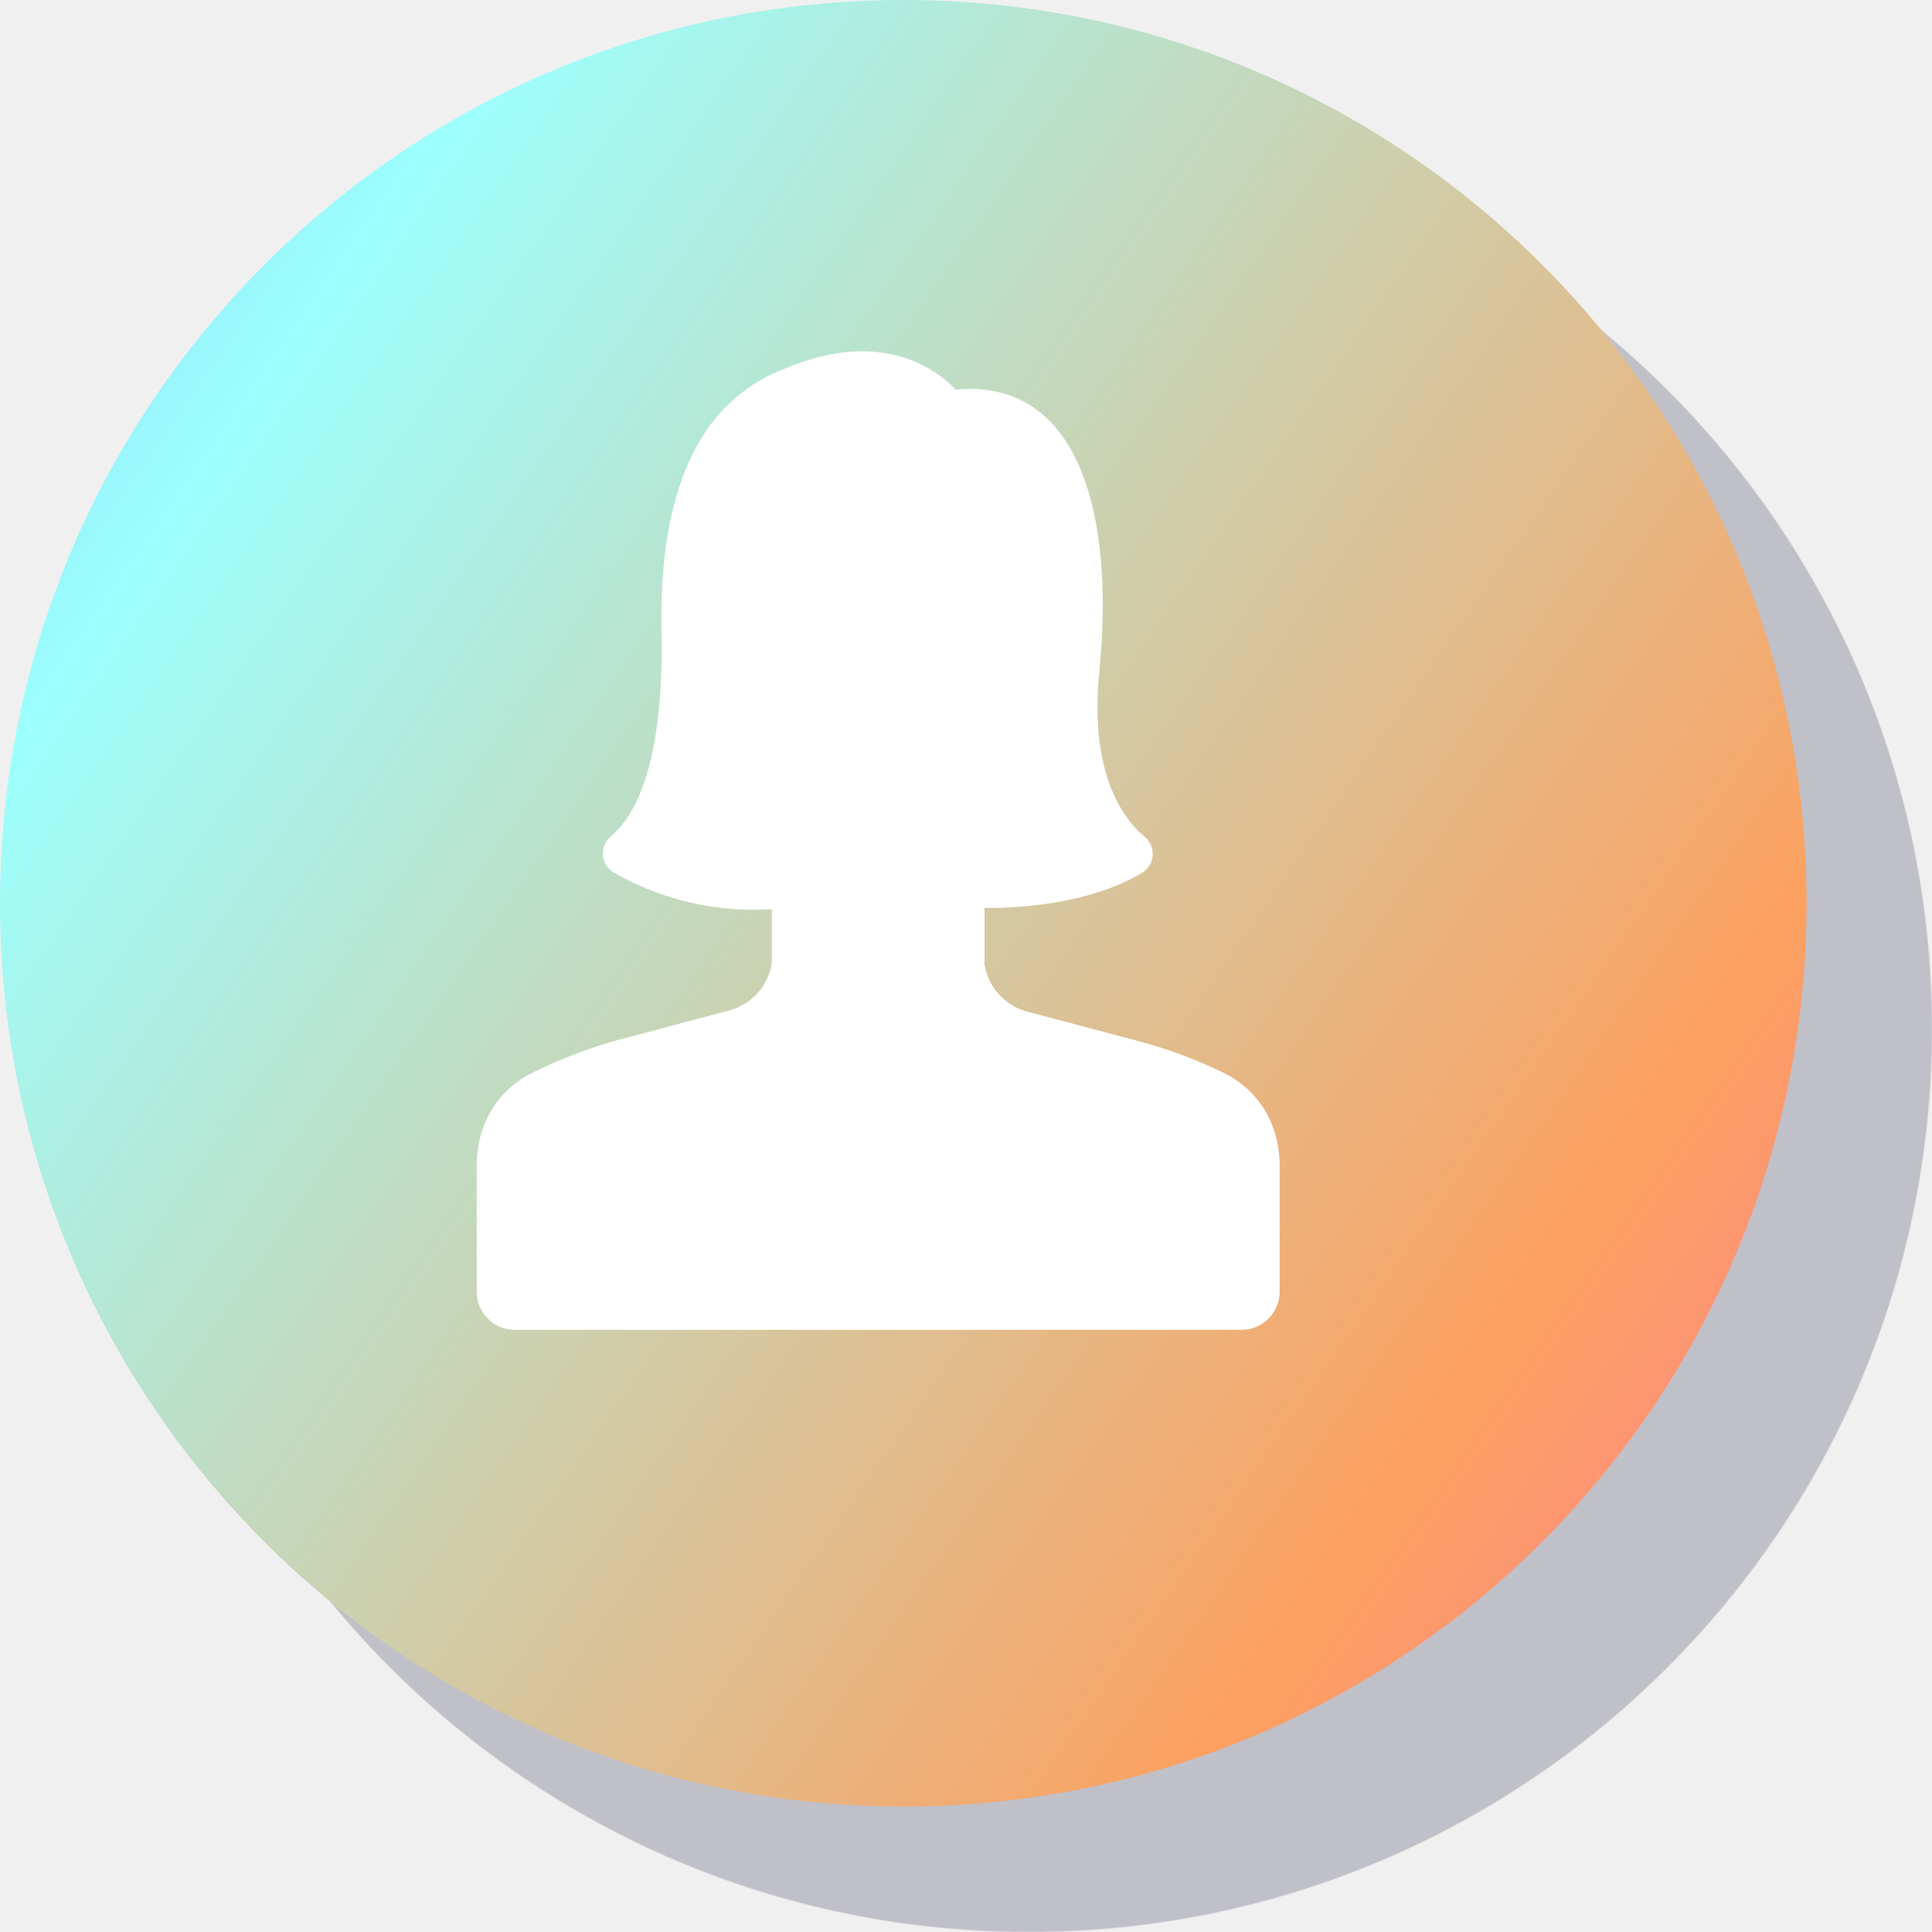
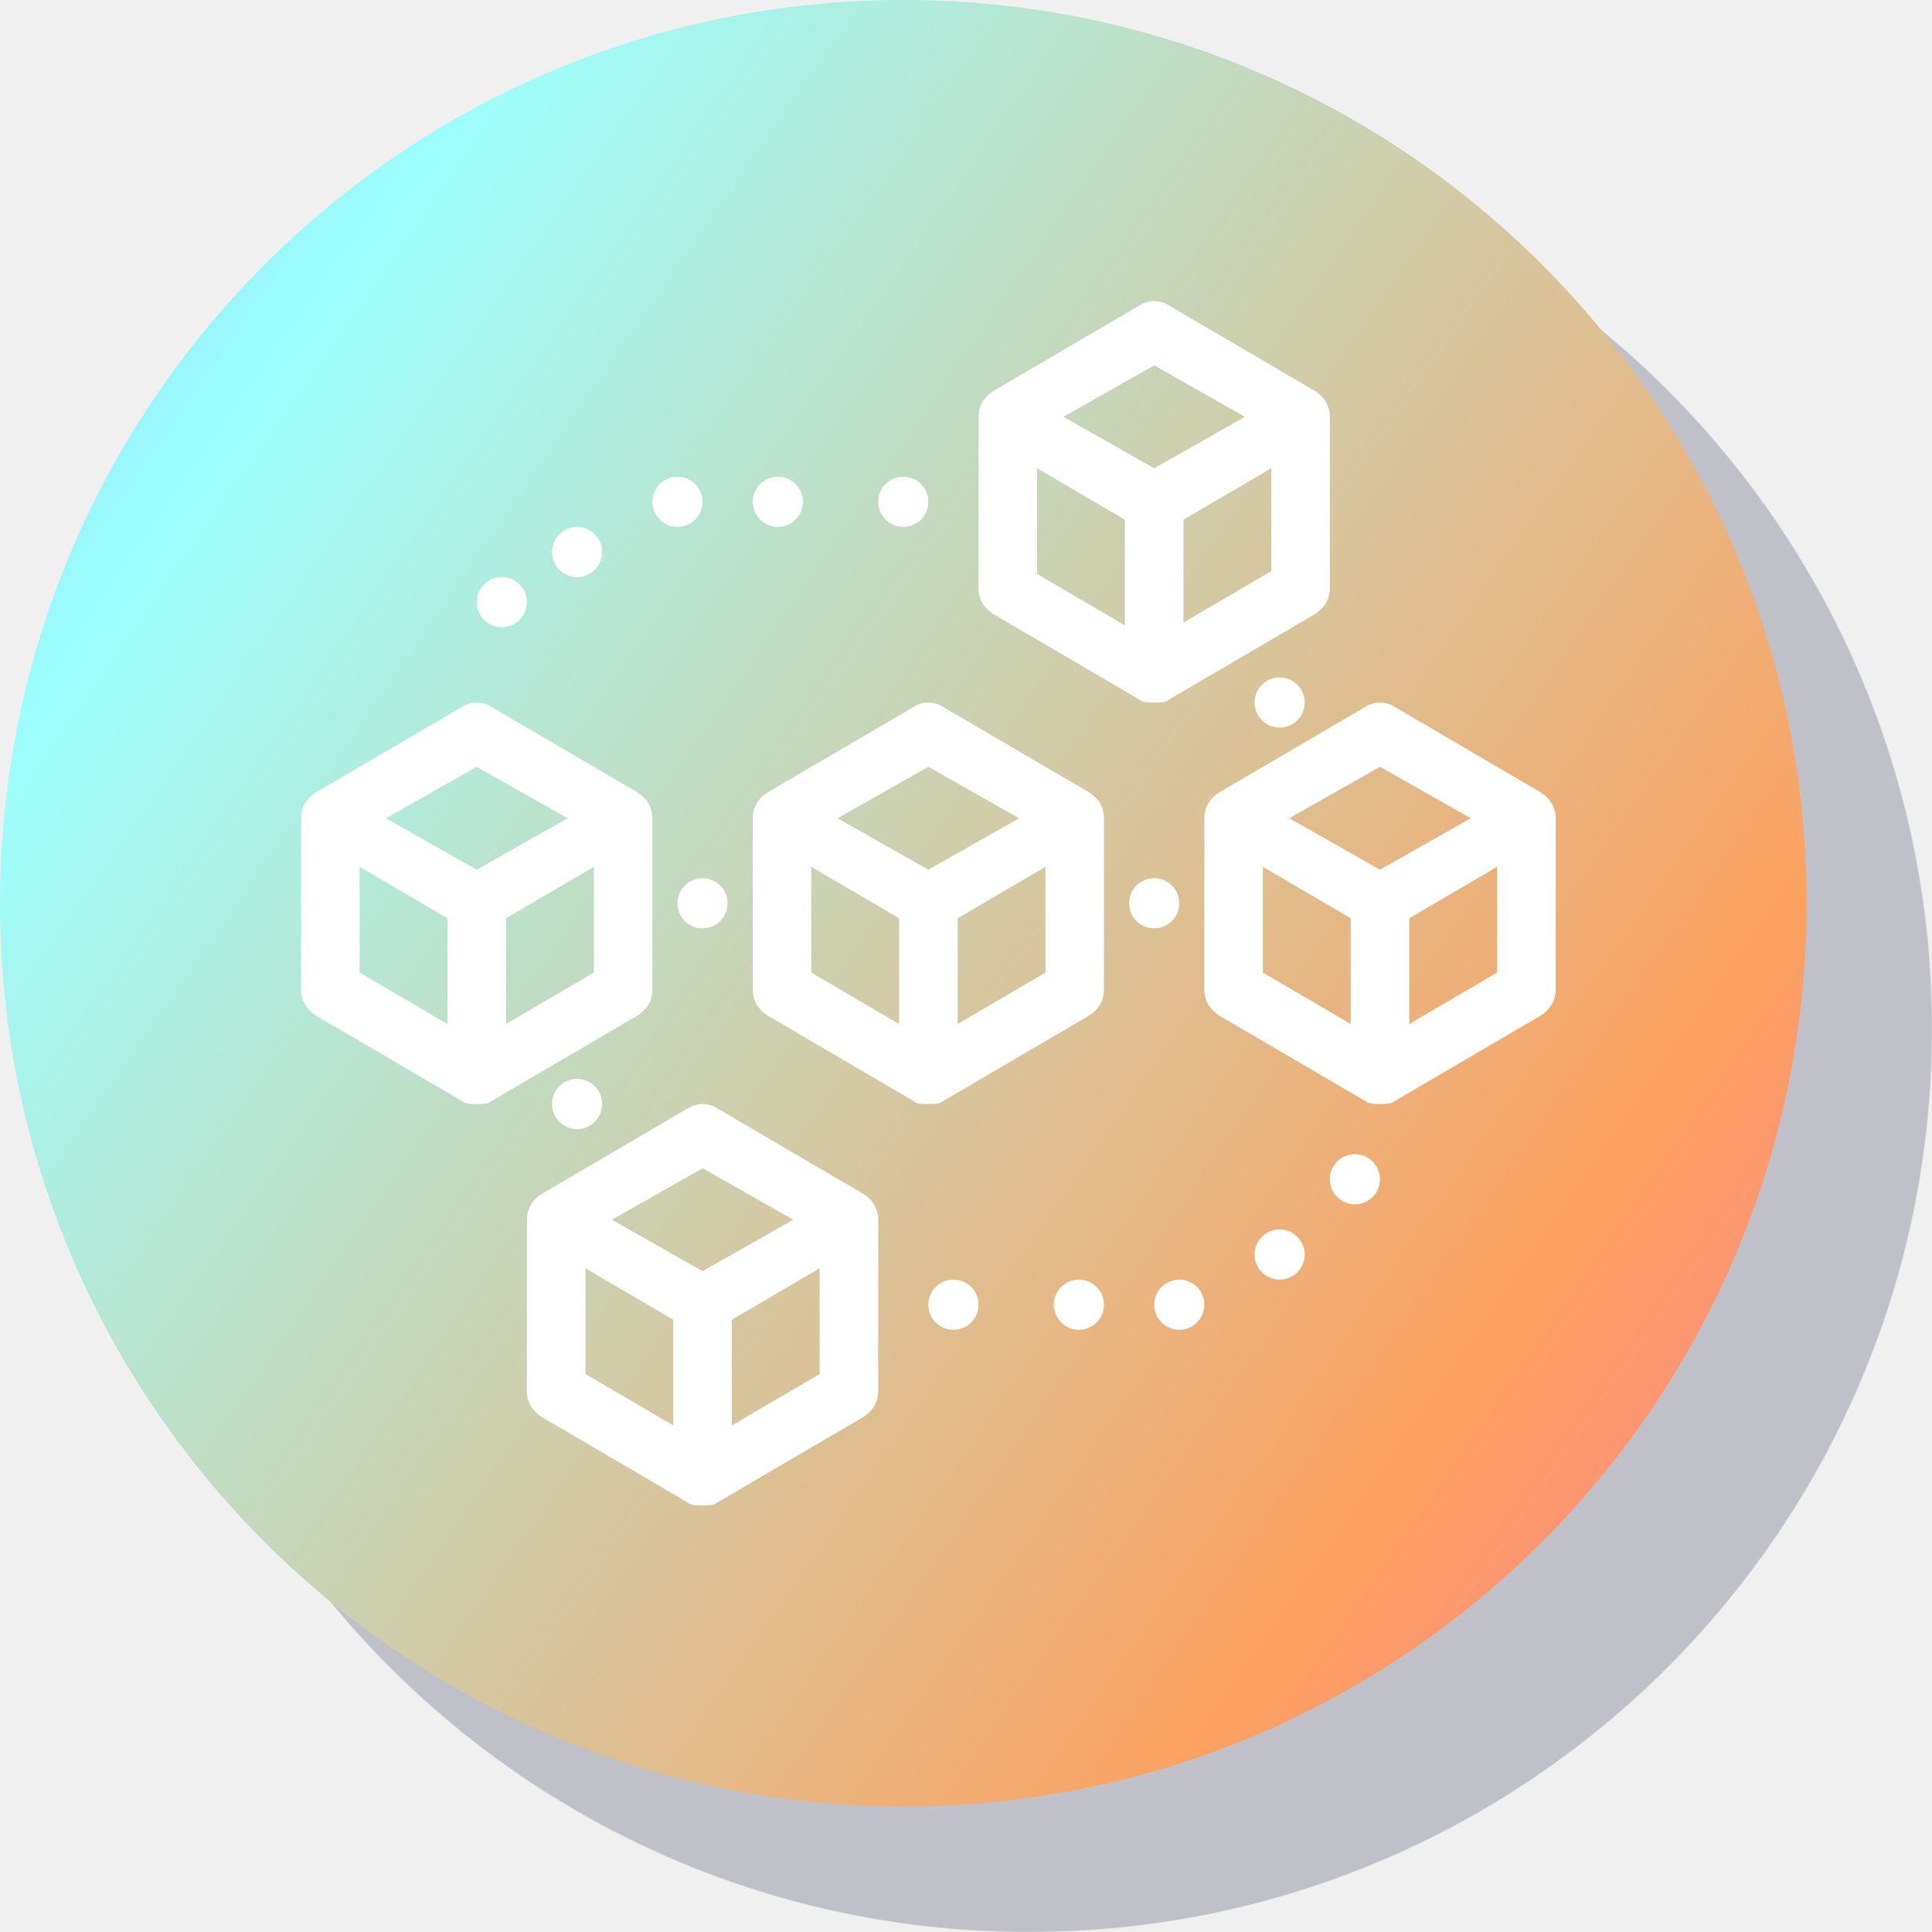
- <svg xmlns="http://www.w3.org/2000/svg" xmlns:xlink="http://www.w3.org/1999/xlink" width="77" height="77" viewBox="0 0 77 77">
+ <svg xmlns="http://www.w3.org/2000/svg" xmlns:xlink="http://www.w3.org/1999/xlink" width="77px" height="77px" viewBox="0 0 77 77" version="1.1">
  <defs>
-     <linearGradient id="c" x1="227.024%" x2="-48.839%" y1="177.197%" y2="-13.927%">
-       <stop offset="0%" stop-color="#9D26FF" />
-       <stop offset="24.603%" stop-color="#DE2AF7" />
-       <stop offset="37.353%" stop-color="#FF5FC4" />
-       <stop offset="52.784%" stop-color="#FCA160" />
-       <stop offset="78.444%" stop-color="#9DFFFD" />
-       <stop offset="100%" stop-color="#6378E8" />
+     <linearGradient x1="227.024%" y1="177.197%" x2="-48.839%" y2="-13.927%" id="linearGradient-1">
+       <stop stop-color="#9D26FF" offset="0%" />
+       <stop stop-color="#DE2AF7" offset="24.603%" />
+       <stop stop-color="#FF5FC4" offset="37.353%" />
+       <stop stop-color="#FCA160" offset="52.784%" />
+       <stop stop-color="#9DFFFD" offset="78.444%" />
+       <stop stop-color="#6378E8" offset="100%" />
    </linearGradient>
-     <circle id="a" cx="36" cy="36" r="36" />
-     <filter id="b" width="113.9%" height="113.9%" x="-3.5%" y="-3.5%" filterUnits="objectBoundingBox">
+     <circle id="path-2" cx="36" cy="36" r="36" />
+     <filter x="-3.5%" y="-3.5%" width="113.9%" height="113.9%" filterUnits="objectBoundingBox" id="filter-4">
      <feOffset dx="5" dy="5" in="SourceAlpha" result="shadowOffsetOuter1" />
-       <feColorMatrix in="shadowOffsetOuter1" values="0 0 0 0 0.048 0 0 0 0 0.062 0 0 0 0 0.216 0 0 0 0.213 0" />
+       <feColorMatrix values="0 0 0 0 0.048   0 0 0 0 0.062   0 0 0 0 0.216  0 0 0 0.213 0" type="matrix" in="shadowOffsetOuter1" />
    </filter>
  </defs>
-   <g fill="none" fill-rule="evenodd">
-     <g>
-       <use fill="#000" filter="url(#b)" xlink:href="#a" />
-       <use fill="url(#c)" xlink:href="#a" />
+   <g id="Page-1" stroke="none" stroke-width="1" fill="none" fill-rule="evenodd">
+     <g id="Website" transform="translate(-974, -3150)">
+       <g id="blue-orange-icon" transform="translate(974, 3150)">
+         <mask id="mask-3" fill="white">
+           <use xlink:href="#path-2" />
+         </mask>
+         <g id="Mask">
+           <use fill="black" fill-opacity="1" filter="url(#filter-4)" xlink:href="#path-2" />
+           <use fill="url(#linearGradient-1)" fill-rule="evenodd" xlink:href="#path-2" />
+         </g>
+         <g id="Group" mask="url(#mask-3)" fill-rule="nonzero" fill="#FFFFFF">
+           <g transform="translate(12, 12)">
+             <circle id="Oval" cx="34" cy="24" r="1" />
+             <circle id="Oval" cx="16" cy="24" r="1" />
+             <circle id="Oval" cx="11" cy="32" r="1" />
+             <circle id="Oval" cx="39" cy="16" r="1" />
+             <circle id="Oval" cx="11" cy="10" r="1" />
+             <circle id="Oval" cx="8" cy="12" r="1" />
+             <circle id="Oval" cx="15" cy="8" r="1" />
+             <circle id="Oval" cx="19" cy="8" r="1" />
+             <circle id="Oval" cx="24" cy="8" r="1" />
+             <circle id="Oval" cx="39" cy="38" r="1" />
+             <circle id="Oval" cx="42" cy="35" r="1" />
+             <circle id="Oval" cx="35" cy="40" r="1" />
+             <circle id="Oval" cx="31" cy="40" r="1" />
+             <circle id="Oval" cx="26" cy="40" r="1" />
+             <path d="M27.583,12.47 L33.417,15.886 C33.533,16 33.767,16 34,16 C34.233,16 34.467,16 34.583,15.886 L40.417,12.47 C40.767,12.242 41,11.9 41,11.445 L41,4.612 C41,4.157 40.767,3.815 40.417,3.587 L34.583,0.171 C34.233,-0.057 33.767,-0.057 33.417,0.171 L27.583,3.587 C27.233,3.815 27,4.157 27,4.612 L27,11.445 C27,11.9 27.233,12.242 27.583,12.47 Z M38.667,10.762 L35.167,12.811 L35.167,8.712 L38.667,6.662 L38.667,10.762 Z M34,2.562 L37.617,4.612 L34,6.662 L30.383,4.612 L34,2.562 Z M29.333,6.662 L32.833,8.712 L32.833,12.925 L29.333,10.875 L29.333,6.662 Z" id="Shape" />
+             <path d="M49.417,19.587 L43.583,16.171 C43.233,15.943 42.767,15.943 42.417,16.171 L36.583,19.587 C36.233,19.815 36,20.157 36,20.612 L36,27.445 C36,27.9 36.233,28.242 36.583,28.47 L42.417,31.886 C42.533,32 42.767,32 43,32 C43.233,32 43.467,32 43.583,31.886 L49.417,28.47 C49.767,28.242 50,27.9 50,27.445 L50,20.612 C50,20.157 49.767,19.815 49.417,19.587 Z M41.833,28.811 L38.333,26.762 L38.333,22.548 L41.833,24.598 L41.833,28.811 Z M43,22.662 L39.383,20.612 L43,18.562 L46.617,20.612 L43,22.662 Z M47.667,26.762 L44.167,28.811 L44.167,24.598 L47.667,22.548 L47.667,26.762 Z" id="Shape" />
+             <path d="M22.417,35.587 L16.583,32.171 C16.233,31.943 15.767,31.943 15.417,32.171 L9.583,35.587 C9.233,35.815 9,36.157 9,36.612 L9,43.445 C9,43.9 9.233,44.242 9.583,44.47 L15.417,47.886 C15.533,48 15.767,48 16,48 C16.233,48 16.467,48 16.583,47.886 L22.417,44.47 C22.767,44.242 23,43.9 23,43.445 L23,36.612 C23,36.157 22.767,35.815 22.417,35.587 Z M14.833,44.811 L11.333,42.762 L11.333,38.548 L14.833,40.598 L14.833,44.811 Z M16,38.662 L12.383,36.612 L16,34.562 L19.617,36.612 L16,38.662 Z M20.667,42.762 L17.167,44.811 L17.167,40.598 L20.667,38.548 L20.667,42.762 Z" id="Shape" />
+             <path d="M31.417,19.587 L25.583,16.171 C25.233,15.943 24.767,15.943 24.417,16.171 L18.583,19.587 C18.233,19.815 18,20.157 18,20.612 L18,27.445 C18,27.9 18.233,28.242 18.583,28.47 L24.417,31.886 C24.533,32 24.767,32 25,32 C25.233,32 25.467,32 25.583,31.886 L31.417,28.47 C31.767,28.242 32,27.9 32,27.445 L32,20.612 C32,20.157 31.767,19.815 31.417,19.587 Z M23.833,28.811 L20.333,26.762 L20.333,22.548 L23.833,24.598 L23.833,28.811 Z M25,22.662 L21.383,20.612 L25,18.562 L28.617,20.612 L25,22.662 Z M29.667,26.762 L26.167,28.811 L26.167,24.598 L29.667,22.548 L29.667,26.762 Z" id="Shape" />
+             <path d="M14,27.445 L14,20.612 C14,20.157 13.767,19.815 13.417,19.587 L7.583,16.171 C7.233,15.943 6.767,15.943 6.417,16.171 L0.583,19.587 C0.233,19.815 0,20.157 0,20.612 L0,27.445 C0,27.9 0.233,28.242 0.583,28.47 L6.417,31.886 C6.533,32 6.767,32 7,32 C7.233,32 7.467,32 7.583,31.886 L13.417,28.47 C13.767,28.242 14,27.9 14,27.445 Z M5.833,28.811 L2.333,26.762 L2.333,22.548 L5.833,24.598 L5.833,28.811 Z M7,22.662 L3.383,20.612 L7,18.562 L10.617,20.612 L7,22.662 Z M11.667,26.762 L8.167,28.811 L8.167,24.598 L11.667,22.548 L11.667,26.762 Z" id="Shape" />
+           </g>
+         </g>
+       </g>
    </g>
-     <path fill="#FFF" d="M51 51.5v-5.023a4.29 4.29 0 0 0-.545-2.154 3.933 3.933 0 0 0-1.757-1.598 18.764 18.764 0 0 0-3.373-1.245l-4.392-1.165a2.326 2.326 0 0 1-1.695-1.88v-2.251h.106s3.715.115 6.227-1.43a.884.884 0 0 0 .07-1.386c-.957-.795-2.222-2.648-1.827-6.62.615-6.18-.764-11.68-5.735-11.22 0 0-2.161-2.649-6.448-.971-1.475.565-5.428 1.986-5.27 10.592.123 5.412-1.107 7.45-2.046 8.21a.885.885 0 0 0 .158 1.421 11.198 11.198 0 0 0 6.289 1.457v2.153a2.326 2.326 0 0 1-1.695 1.88l-4.392 1.166a18.73 18.73 0 0 0-3.373 1.28 3.933 3.933 0 0 0-1.757 1.598A4.29 4.29 0 0 0 19 46.468v5.014c0 .838.677 1.518 1.511 1.518h28.987A1.515 1.515 0 0 0 51 51.5z" />
  </g>
</svg>
